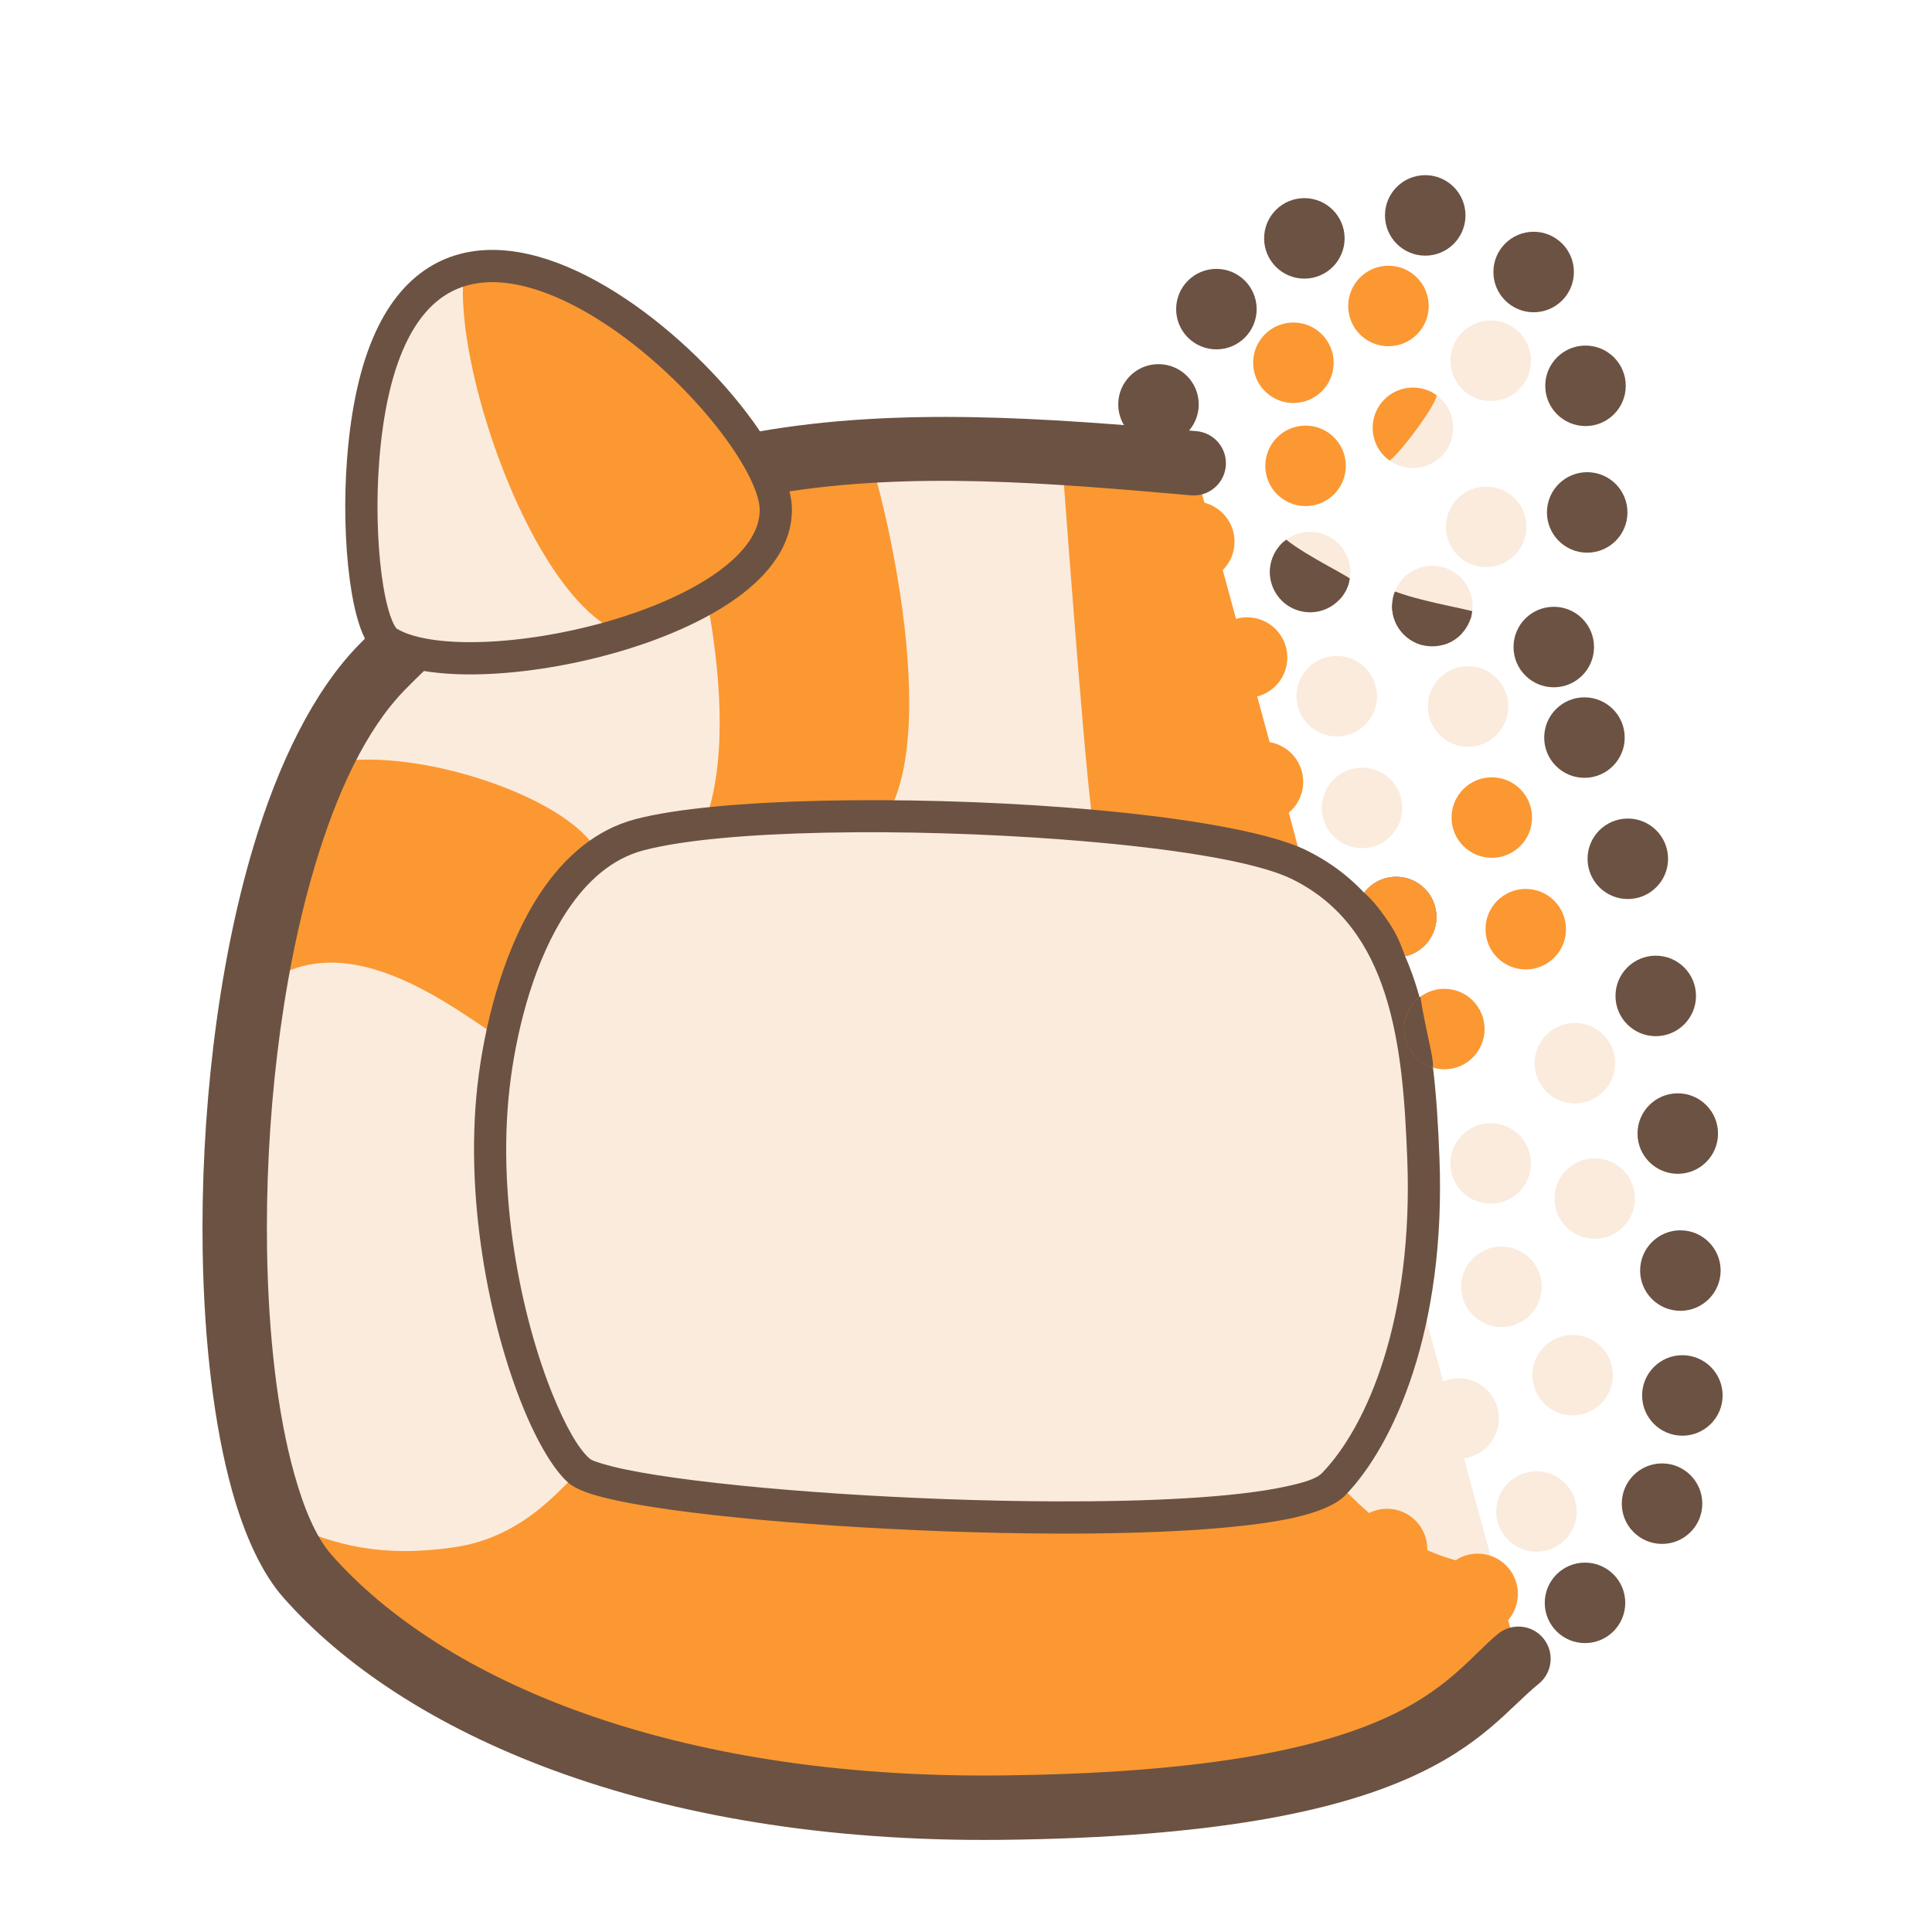
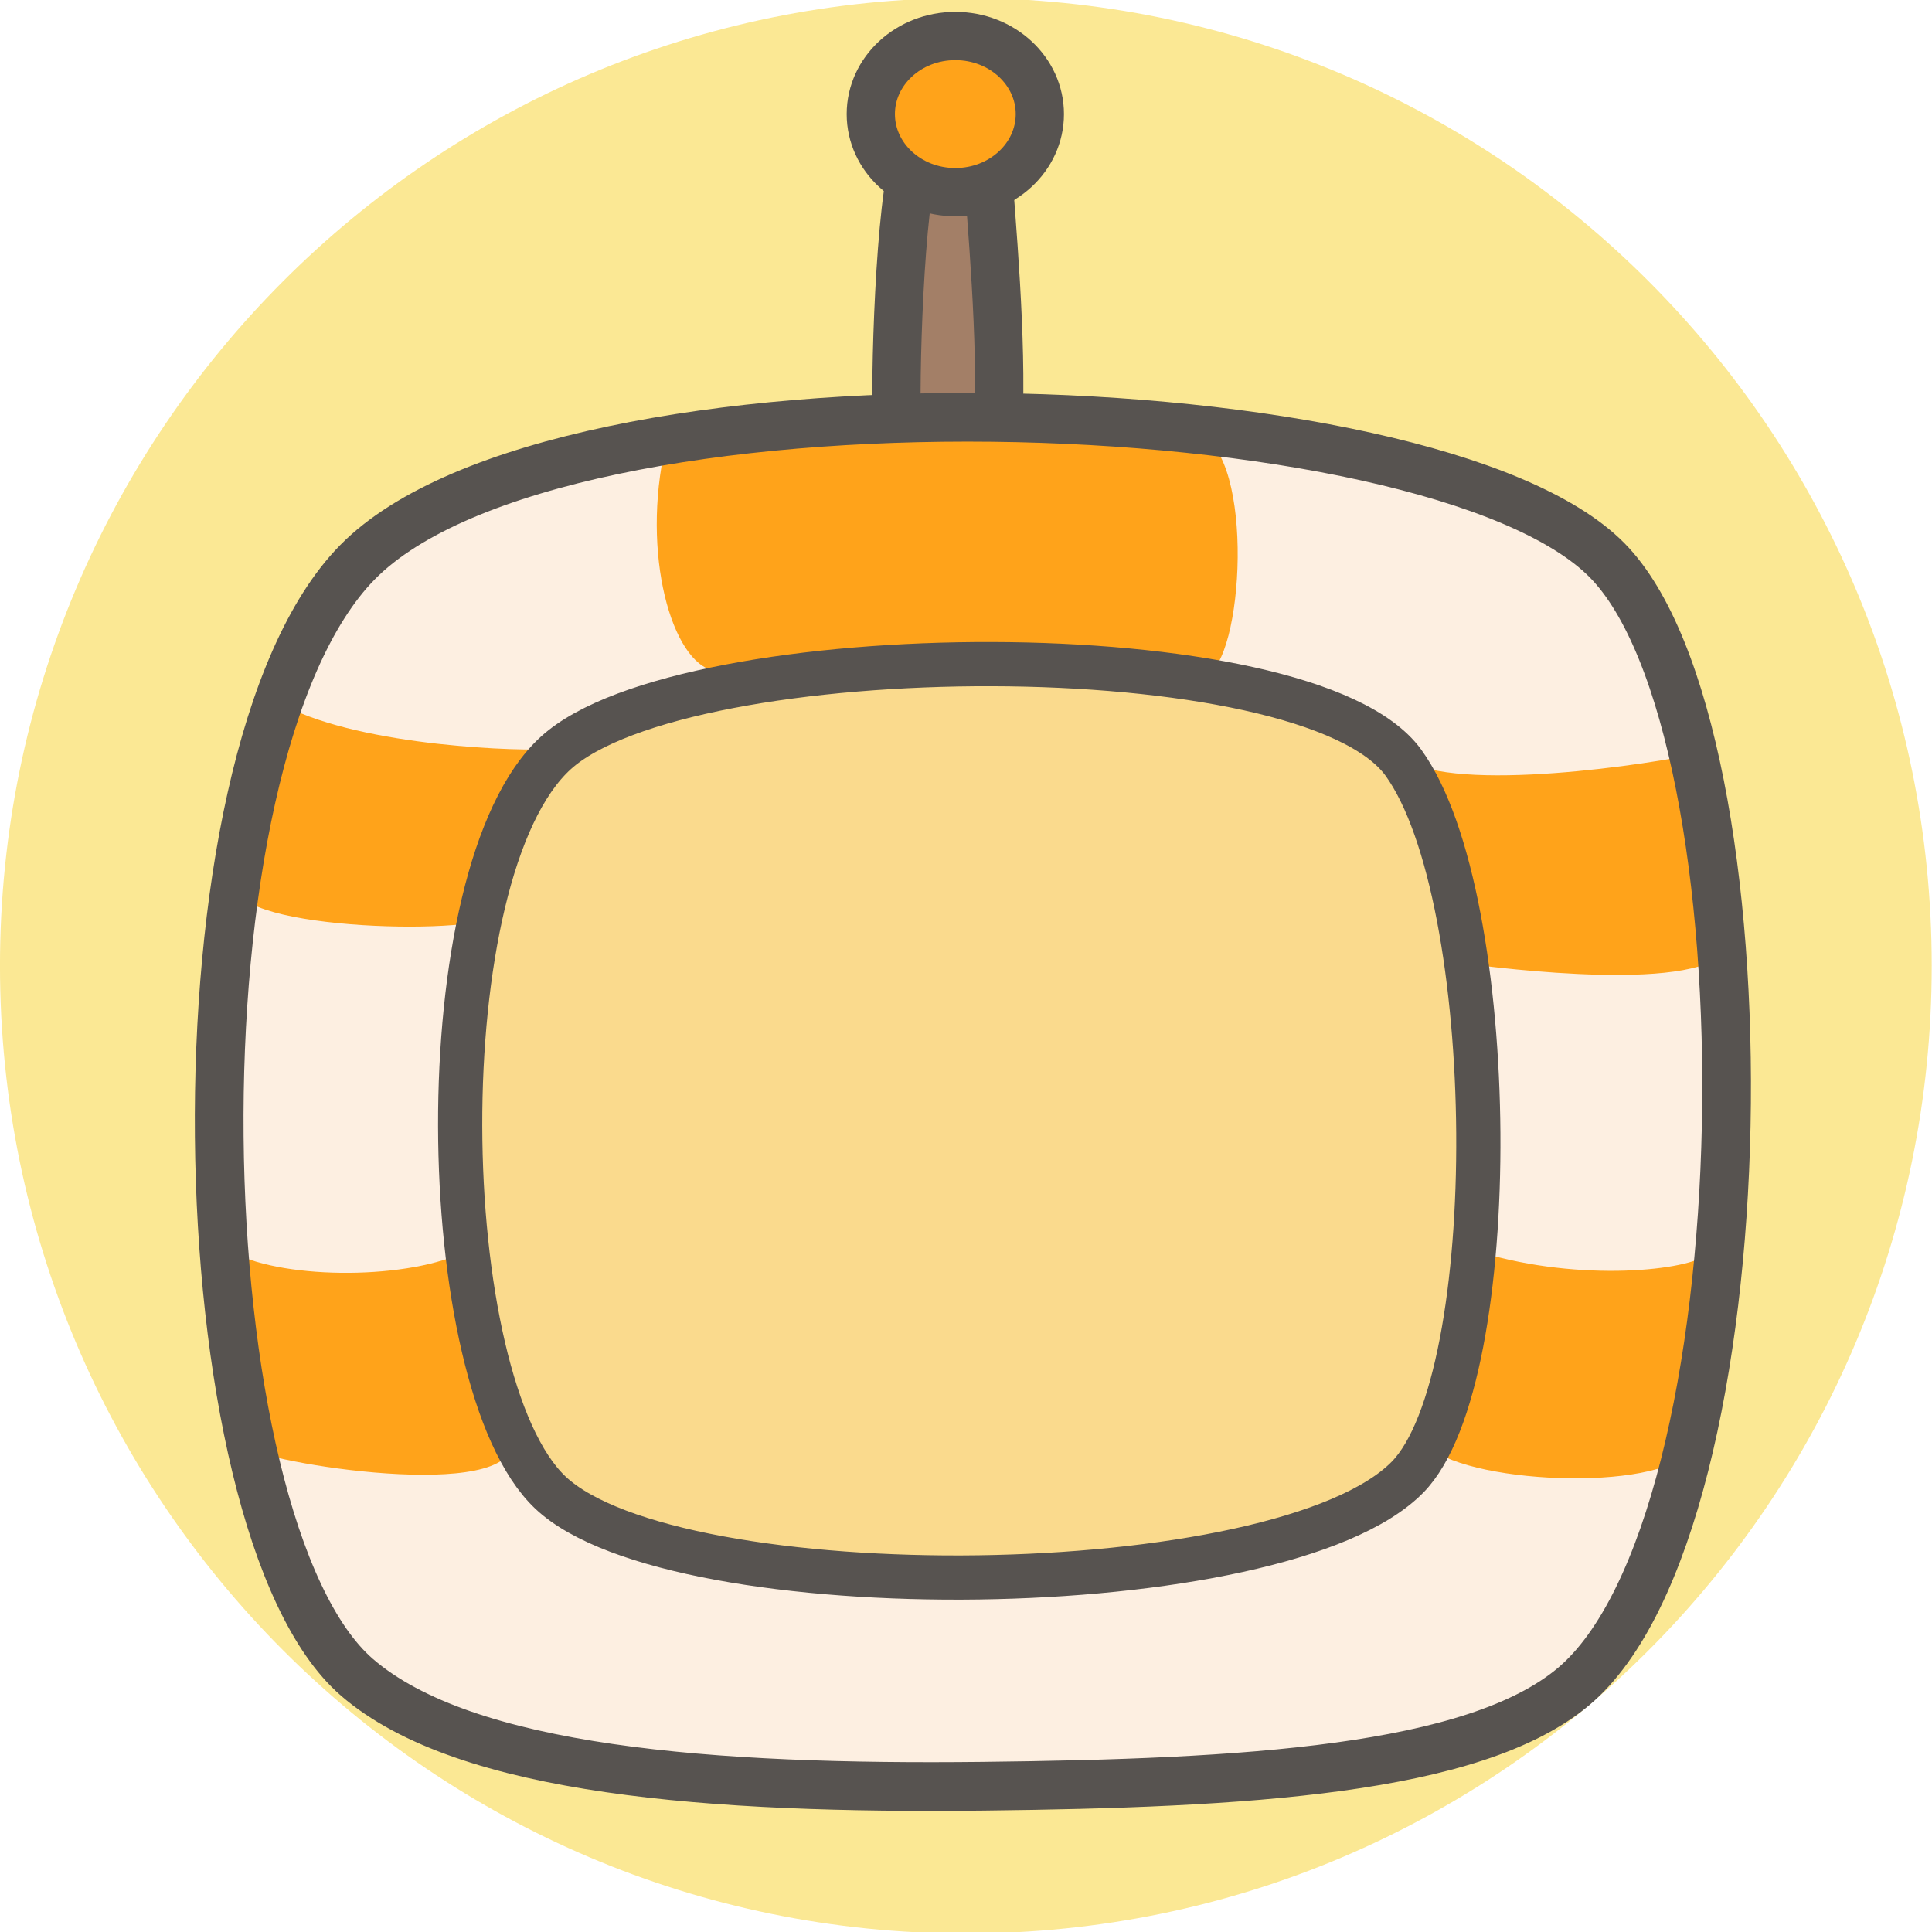
- <svg xmlns="http://www.w3.org/2000/svg" xml:space="preserve" style="fill-rule:evenodd;clip-rule:evenodd;stroke-linecap:round;stroke-linejoin:round;stroke-miterlimit:1.5" viewBox="0 0 240 240">
-   <g transform="translate(-148.446 -1.353)scale(.2369)">
-     <path d="M1252.57 248.622c-153.45-13.469-298.435-23.615-425.881 107.181-90.558 92.94-98.175 408.993-38.941 476.309 60.003 68.191 184.802 123.305 363.312 121.481 219.62-2.245 242.09-53.864 271.8-78.069" style="fill:#faebdd" />
-     <clipPath id="a">
-       <path d="M1252.57 248.622c-153.45-13.469-298.435-23.615-425.881 107.181-90.558 92.94-98.175 408.993-38.941 476.309 60.003 68.191 184.802 123.305 363.312 121.481 219.62-2.245 242.09-53.864 271.8-78.069" />
-     </clipPath>
-     <g clip-path="url(#a)">
-       <path d="M945.974 788.517c-12.191 9.692-34.75 41.052-78.645 47.372-42.859 6.17-68.979-1.458-95.922-12.82-9.744-4.109 61.846 52.009 152.954 88.115 61.208 24.257 146.389 29.239 204.069 33.497 173.74 12.825 334.94-70.377 339.47-91.885 2.39-11.378-41.79 2.224-86.89-11.736-39.78-12.316-61.69-41.834-64.02-41.211-27.92 7.47-90.19 24.979-183.3 20.233-95.51-4.868-181.093-36.831-187.716-31.565" style="fill:#fb9832" transform="translate(.002)" />
-       <path d="m934.153 773.648 6.336-3.437 6.283-1.21c3.221-.209 8.603.246 15.806 1.679 27.918 5.554 96.862 26.597 172.082 30.431 90.12 4.594 150.4-12.381 177.42-19.612l8.46-.342 5.07 1.648 4.46 2.823c5.08 4.025 24.09 27.233 56.56 37.286 23.02 7.126 45.8 6.123 60.99 5.902 9.24-.134 16.48.185 20.96 1.268l8.57 3.646 3.42 2.786 3.19 4.02 1.98 4.135 1.05 4.369-.3 7.666-2.13 6.11-4.14 6.392c-4.02 5.001-11.5 11.532-22.34 18.567-50.97 33.083-186.71 86.49-330.85 75.85-59.28-4.376-146.762-9.852-209.668-34.782-86.35-34.22-155.537-86.407-161.133-93.168l-4.002-7.546-.654-6.549 1.522-6.203 4.224-6.114 4.39-3.187 5.658-1.93 6.277-.06 5.144 1.48c24.111 10.168 47.479 17.043 85.834 11.521 39.197-5.643 58.644-34.785 69.531-43.439m-78.964 82.744c22.485 12.828 48.739 26.262 76.17 37.132 59.512 23.585 142.381 28.073 198.471 32.213 117.46 8.671 229-28.08 286.85-58.051.72-.376 1.44-.759 2.17-1.149-13.46-.739-28.41-2.672-43.46-7.331-29.06-8.999-52.97-28.79-63.35-38.378-32.31 8.504-92.97 22.626-179.31 18.225-76.26-3.887-161.577-26.068-180.127-31.1-14.552 13.58-39.59 40.55-82.567 46.737a250 250 0 0 1-14.847 1.702" style="fill:#fb9832" transform="translate(.002)" />
-       <path d="M803.555 304.526c-7.718 1.385-4.925 91.329-9.499 115.046-1.63 8.456 105.539 31.834 124.68 12.794 19.14-19.04-.497-117.34-9.836-127.033-7.813-8.11-97.301-2.251-105.345-.807" style="fill:#fb9832" transform="rotate(243.906 1177.659 255.64)" />
-       <path d="M922.739 287.953c-23.541 28.073-17.925 121.225 10.94 151.222 8.213 8.536 141.191-24.248 126.261-28.578-72.74-21.085-15.05-138.83-28.83-132.921-76.832 32.923-97.25-2.985-108.371 10.277" style="fill:#fb9832" transform="rotate(119.041 903.15 363.732)skewX(8.007)" />
-       <path d="M852.8 319.339c2.551 30.913 16.236 196.613 19.671 203.091 3.884 7.323 120.271 31.425 134.749 22.367 19.75-12.367-43.123-177.89-54.858-216.966-11.422-38.029-100.26-16.946-99.562-8.492" style="fill:#fb9832" transform="matrix(.82904 0 0 .92015 476.93 -41.696)" />
-       <path d="M848.8 321.064c12.718 17.18 53.576 121.061 24.525 177.015-16.433 31.653 107.057 9.417 117.898-3.275 39.747-46.54-9.252-179.909-13.288-179.727-25.008 1.129-130.162 4.601-129.135 5.987" style="fill:#fb9832" transform="matrix(.80711 0 0 1.08156 290.889 -100.657)" />
-       <path d="M1356.34 478.188c-3.07 7.239-11.44 10.624-18.68 7.553-7.24-3.07-10.62-11.439-7.55-18.678 2.51-5.914 7.75-13.058 15.32-20.401 14.68-14.258 38.66-30.355 62.22-41.29 25.12-11.655 50.06-16.521 64.76-11.21 7.4 2.672 11.23 10.845 8.56 18.24s-10.85 11.229-18.24 8.558c-3.06-1.105-6.96-.887-11.36-.249-9.44 1.37-20.5 5.299-31.73 10.507-17.72 8.223-35.75 19.705-48.65 30.702-7.07 6.028-12.64 11.536-14.65 16.268" style="fill:#fb9832" transform="translate(.002)" />
-       <path d="M1311.02 403.418c-2.18 7.554-10.09 11.919-17.64 9.739-7.56-2.179-11.92-10.082-9.74-17.637 2.72-9.443 11.48-20.041 24.64-29.293 25.51-17.918 67.67-32.364 93.27-31.466 7.85.276 14.01 6.88 13.73 14.738-.27 7.858-6.88 14.014-14.73 13.738-17.92-.629-45.6 8.534-66.29 20.273-6.63 3.762-12.53 7.796-17.04 11.958-2.97 2.739-5.43 5.25-6.2 7.95" style="fill:#fb9832" transform="rotate(11.218 447.352 913.807)" />
-       <path d="M993.494 307.824c-4.48-6.462-2.872-15.345 3.59-19.826 6.466-4.48 15.346-2.871 19.826 3.591 12.32 17.774 17.12 44.429 17.59 71.747.63 36.774-6.1 74.578-6.69 87.573-.35 7.855-7.02 13.944-14.87 13.589-7.86-.355-13.947-7.02-13.592-14.875.576-12.733 7.282-49.764 6.662-85.795-.37-21.221-2.94-42.196-12.516-56.004" style="fill:#fb9832" transform="translate(279.083 -10.652)" />
-     </g>
-     <path d="M1254.05 231.802c9.28.815 16.16 9.013 15.34 18.297-.81 9.283-9.01 16.158-18.29 15.344-148.43-13.029-289.047-24.368-412.317 102.144-20.164 20.694-35.503 53.512-47.008 92-18.143 60.69-26.223 135.276-25.107 202.269.736 44.181 5.451 85.038 14.117 116.258 5.163 18.6 11.467 33.558 19.639 42.844 57.81 65.699 178.477 117.509 350.456 115.751 106.26-1.086 164.89-13.68 200.49-29.366 34.71-15.3 46.8-33.487 60.82-44.909 7.23-5.886 17.87-4.8 23.76 2.425 5.88 7.225 4.8 17.869-2.43 23.756-15.69 12.783-29.68 32.507-68.53 49.63-37.98 16.735-100.39 31.073-213.76 32.232-185.033 1.891-313.962-56.527-376.159-127.211-10.784-12.255-20.011-31.572-26.825-56.119-9.3-33.501-14.554-77.32-15.343-124.728-1.173-70.389 7.454-148.738 26.517-212.504 13.297-44.483 31.871-81.978 55.176-105.895 131.622-135.083 280.964-126.129 439.454-112.218" style="fill:#6c5242" />
-     <path d="M938.959 423.292c80.301-21.009 337.141-10.57 395.131 17.97 64.99 31.988 71.7 107.892 74.37 175.553 3.93 99.692-25.63 166.555-53.78 195.595-35.72 36.86-424.972 15.652-452.082-8.163-25.054-22.01-64.193-135.045-50.298-236.93 7.643-56.042 32.455-129.843 86.659-144.025" style="fill:#faebdd" transform="translate(140.124 72.892)scale(.87532)" />
-     <path d="M936.517 413.961c48.782-12.763 161.913-14.265 257.293-7.022 64.4 4.891 120.75 13.963 144.54 25.669 35.04 17.249 54.54 46.196 65.47 80.094 10.4 32.238 12.9 69.035 14.27 103.733 4.08 103.407-27.28 172.565-56.48 202.688-5.11 5.272-16.02 10.18-31.79 13.573-31.34 6.741-83.95 9.473-141.93 9.268-86.22-.304-184.38-6.998-241.122-15.905-17.727-2.783-31.56-5.838-40.025-8.924-4.935-1.798-8.425-3.81-10.511-5.642-8.202-7.206-18.114-23.159-27.106-45.235-19.711-48.393-36.355-127.121-26.383-200.245 4.766-34.944 16.09-76.486 36.446-107.348 14.426-21.873 33.375-38.436 57.328-44.704m4.883 18.662c-19.41 5.079-34.418 18.939-46.109 36.663-18.819 28.533-29.028 67.027-33.434 99.334-9.481 69.517 6.395 144.355 25.134 190.362 7.487 18.382 15.142 32.018 21.973 38.019 1.312 1.153 4.022 1.986 7.681 3.107 7.842 2.403 19.173 4.705 33.114 6.894 56.061 8.799 153.021 15.371 238.201 15.672 56.28.199 107.38-2.292 137.8-8.836 10.7-2.303 18.53-4.564 22-8.141 27.1-27.958 54.85-92.524 51.06-188.501-1.3-32.964-3.48-67.949-13.36-98.575-9.34-28.968-25.68-53.966-55.63-68.706-22.6-11.125-76.28-19.093-137.48-23.741-93.03-7.065-203.373-5.999-250.95 6.449" style="fill:#6c5242" transform="translate(140.124 72.892)scale(.87532)" />
-   </g>
-   <ellipse cx="172.487" cy="101.601" rx="4.509" ry="4.188" style="fill:#faebdd" transform="matrix(1.10898 0 0 1.19379 -22.086 -20.933)" />
-   <ellipse cx="172.487" cy="101.601" rx="4.509" ry="4.188" style="fill:#faebdd" transform="matrix(1.10898 0 0 1.19379 -25.23 -34.81)" />
-   <ellipse cx="172.487" cy="101.601" rx="4.509" ry="4.188" style="fill:#fb9832" transform="matrix(1.10898 0 0 1.19379 -36.367 -39.608)" />
-   <ellipse cx="172.487" cy="101.601" rx="4.509" ry="4.188" style="fill:#fb9832" transform="matrix(1.10898 0 0 1.19379 -42.926 -54.002)" />
-   <ellipse cx="172.487" cy="101.601" rx="4.509" ry="4.188" style="fill:#fb9832" transform="matrix(1.10898 0 0 1.19379 -34.394 -24.166)" />
-   <g transform="rotate(9.409 482.19 -77.225)scale(1.10898 1.19379)">
-     <ellipse cx="172.487" cy="101.601" rx="4.509" ry="4.188" style="fill:#faebdd" />
-     <clipPath id="b">
-       <ellipse cx="172.487" cy="101.601" rx="4.509" ry="4.188" />
-     </clipPath>
-     <g clip-path="url(#b)">
-       <path d="M158.508 70.502c3.288 1.864 9.436 3.477 9.252 3.904-2.042 4.726-6.649 4.363-8.363 3.051-1.895-1.452-2.759-4.214-.889-6.955" style="fill:#6c5242;stroke:#6c5242;stroke-width:1px" transform="matrix(.90173 0 0 .83767 26.024 39.95)" />
+ <svg xmlns="http://www.w3.org/2000/svg" xml:space="preserve" style="fill-rule:evenodd;clip-rule:evenodd;stroke-linecap:round;stroke-linejoin:round;stroke-miterlimit:1.5" viewBox="0 0 32 32">
+   <path d="M0 0h32v32H0z" style="fill:none" />
+   <clipPath id="a">
+     <path d="M0 0h32v32H0z" />
+   </clipPath>
+   <g clip-path="url(#a)">
+     <ellipse cx="989.877" cy="986.808" rx="1015.09" ry="988.825" style="fill:#fbe894" transform="matrix(.01576 0 0 .01621 .397 0)" />
+     <path d="M957.464 682.788c-3.673-78.887 6.21-186.676 11.243-253.815 1.605-21.418 55.393-24.955 65.393 3.11 15.13 42.485 20.16 213.58 17.36 255.884" style="fill:#a37f67;stroke:#575350;stroke-width:44.89px" transform="matrix(-.01782 0 0 .01782 33.598 -5.134)" />
+     <ellipse cx="15.518" cy="2.737" rx="2.19" ry="2.023" style="fill:#ffa31a;stroke:#575350;stroke-width:1.25px" transform="translate(5.904 .14)scale(.6392)" />
+     <g transform="matrix(-.02338 0 0 .02338 39.456 -5.41)">
+       <path d="M572.933 1426.29c-138.243-116.2-142.458-677.937-23.795-798.05 124.387-125.906 741.932-144.285 885.252 1.506 136.63 138.972 124.28 682.704.32 789.914-76.85 66.45-251.9 79.31-443.584 77.16-184.59-2.07-347.659-11.24-418.193-70.53" style="fill:#fdefe1" />
+       <clipPath id="b">
+         <path d="M572.933 1426.29c-138.243-116.2-142.458-677.937-23.795-798.05 124.387-125.906 741.932-144.285 885.252 1.506 136.63 138.972 124.28 682.704.32 789.914-76.85 66.45-251.9 79.31-443.584 77.16-184.59-2.07-347.659-11.24-418.193-70.53" />
+       </clipPath>
+       <g clip-path="url(#b)">
+         <path d="M1220.3 958.021c19.87 1.935 132.76-1.437 189.16-30.455 13.06 35.319 31.73 62.947 35.11 126.854 1.74 33-179.34 36.05-186.6 20.32-13.21-28.65-34.24-66.98-37.67-116.719" style="fill:#ffa31a" transform="translate(76.361 -196.085)" />
+         <path d="M1323.58 918.875c19.86 1.935 160.88-3.356 205.16-32.044 13.05 35.318-13.14 82.359-9.76 146.259-14.86 4.93-161.26 55.74-182.36 23.96-8.75-13.17-34.69-95.461-13.04-138.175" style="fill:#ffa31a" transform="rotate(11.546 1669.233 -3342.072)" />
+         <path d="M1342.14 936.437c17.04 10.966 96.44 15.825 165.6-9.541 18.49-6.781 54.49 121.774 35.19 138.964-31.92 28.44-170.92 37.12-187.43 5.45-7.31-14.02-53.23-160.515-13.36-134.873" style="fill:#ffa31a" transform="rotate(1.843 -4820.249 -25800.223)" />
+         <path d="M1266.64 958.843c42.69 12.689 129.48-3.516 162.84-29.623 13.05 35.318 14.98 71.27 18.36 135.17.55 10.4-170.89 74.56-186.53 36.59-6.03-14.62 8.75-92.4 5.33-142.137" style="fill:#ffa31a" transform="rotate(10.815 474.073 1514.701)" />
+         <path d="M1325.18 785.567c75.08-24.211 155.54-7.978 167.15 20.784 14.1 34.913 42.39 288.709 23.67 349.899-8.58 28.06-153.76 43.77-171.56 4.84-6.57-14.38-15.83-325.785-19.26-375.523" style="fill:#ffa31a" transform="rotate(93.127 1385.994 610.326)" />
+         <path d="M612.026 1344.44c-86.606-88.07-83.085-517.552 3.672-637.358 85.684-118.324 641.112-113.17 756.032-8.643 116.44 105.911 109.49 561.111 4.74 659.811-111.68 105.24-651.648 100.89-764.444-13.81" style="fill:#fada8d;stroke:#575350;stroke-width:39.43px" transform="translate(204.402 210.11)scale(.79421)" />
+       </g>
+       <path d="M572.933 1426.29c-138.243-116.2-142.458-677.937-23.795-798.05 124.387-125.906 741.932-144.285 885.252 1.506 136.63 138.972 124.28 682.704.32 789.914-76.85 66.45-251.9 79.31-443.584 77.16-184.59-2.07-347.659-11.24-418.193-70.53" style="fill:none;stroke:#575350;stroke-width:34.5px" />
    </g>
  </g>
-   <ellipse cx="172.487" cy="101.601" rx="4.509" ry="4.188" style="fill:#fb9832" transform="matrix(1.10898 0 0 1.19379 -29.103 -63.42)" />
-   <ellipse cx="172.487" cy="101.601" rx="4.509" ry="4.188" style="fill:#fb9832" transform="matrix(1.10898 0 0 1.19379 -18.806 -83.28)" />
-   <ellipse cx="172.487" cy="101.601" rx="4.509" ry="4.188" style="fill:#fb9832" transform="matrix(1.10898 0 0 1.19379 -30.615 -76.226)" />
-   <g transform="matrix(1.10898 0 0 1.19379 -15.763 -68.143)">
-     <ellipse cx="172.487" cy="101.601" rx="4.509" ry="4.188" style="fill:#faebdd" />
-     <clipPath id="c">
-       <ellipse cx="172.487" cy="101.601" rx="4.509" ry="4.188" />
-     </clipPath>
-     <g clip-path="url(#c)">
-       <path d="M171.918 58.865c1.074-.657 6.723-8.018 5.542-8.278-2.864-.632-6.251.392-7.135 3.487-.35 1.224.324 3.468 1.593 4.791" style="fill:#fb9832;stroke:#fb9832;stroke-width:1px" transform="matrix(.90173 0 0 .83767 14.586 55.352)" />
-     </g>
-   </g>
-   <g transform="matrix(1.10898 0 0 1.19379 -13.354 -46.001)">
-     <ellipse cx="172.487" cy="101.601" rx="4.509" ry="4.188" style="fill:#faebdd" />
-     <clipPath id="d">
-       <ellipse cx="172.487" cy="101.601" rx="4.509" ry="4.188" />
-     </clipPath>
-     <g clip-path="url(#d)">
-       <path d="M157.678 71.907c3.715 1.388 10.28 2.342 10.223 2.699-.572 3.583-6.79 4.163-8.504 2.851-1.895-1.452-2.759-3.17-1.719-5.55" style="fill:#6c5242;stroke:#6c5242;stroke-width:1px" transform="matrix(.90173 0 0 .83767 26.138 40.296)" />
-     </g>
-   </g>
-   <ellipse cx="172.487" cy="101.601" rx="4.509" ry="4.188" style="fill:#faebdd" transform="matrix(1.10898 0 0 1.19379 -8.917 -33.532)" />
-   <ellipse cx="172.487" cy="101.601" rx="4.509" ry="4.188" style="fill:#faebdd" transform="matrix(1.10898 0 0 1.19379 -6.669 -55.845)" />
-   <ellipse cx="172.487" cy="101.601" rx="4.509" ry="4.188" style="fill:#faebdd" transform="matrix(1.10898 0 0 1.19379 -6.098 -76.475)" />
-   <ellipse cx="172.487" cy="101.601" rx="4.509" ry="4.188" style="fill:#6c5242" transform="matrix(1.10898 0 0 1.19379 5.542 -29.665)" />
-   <ellipse cx="172.487" cy="101.601" rx="4.509" ry="4.188" style="fill:#6c5242" transform="matrix(1.10898 0 0 1.19379 1.731 -40.913)" />
-   <ellipse cx="172.487" cy="101.601" rx="4.509" ry="4.188" style="fill:#6c5242" transform="matrix(1.10898 0 0 1.19379 5.883 -57.635)" />
-   <ellipse cx="172.487" cy="101.601" rx="4.509" ry="4.188" style="fill:#6c5242" transform="matrix(1.10898 0 0 1.19379 5.672 -73.363)" />
-   <ellipse cx="172.487" cy="101.601" rx="4.509" ry="4.188" style="fill:#6c5242" transform="matrix(1.10898 0 0 1.19379 -.769 -87.5)" />
-   <ellipse cx="172.487" cy="101.601" rx="4.509" ry="4.188" style="fill:#6c5242" transform="matrix(1.10898 0 0 1.19379 -14.237 -94.532)" />
-   <ellipse cx="172.487" cy="101.601" rx="4.509" ry="4.188" style="fill:#6c5242" transform="matrix(1.10898 0 0 1.19379 -29.252 -91.678)" />
-   <ellipse cx="172.487" cy="101.601" rx="4.509" ry="4.188" style="fill:#6c5242" transform="matrix(1.10898 0 0 1.19379 -40.179 -82.89)" />
-   <ellipse cx="172.487" cy="101.601" rx="4.509" ry="4.188" style="fill:#6c5242" transform="matrix(1.10898 0 0 1.19379 -47.374 -71.055)" />
-   <ellipse cx="172.487" cy="101.601" rx="4.509" ry="4.188" style="fill:#6c5242" transform="matrix(1.10898 0 0 1.19379 10.928 -14.608)" />
-   <ellipse cx="172.487" cy="101.601" rx="4.509" ry="4.188" style="fill:#6c5242" transform="matrix(1.10898 0 0 1.19379 14.398 2.428)" />
-   <ellipse cx="172.487" cy="101.601" rx="4.509" ry="4.188" style="fill:#6c5242" transform="matrix(1.10898 0 0 1.19379 17.134 19.525)" />
-   <ellipse cx="172.487" cy="101.601" rx="4.509" ry="4.188" style="fill:#6c5242" transform="matrix(1.10898 0 0 1.19379 17.458 36.544)" />
-   <ellipse cx="172.487" cy="101.601" rx="4.509" ry="4.188" style="fill:#6c5242" transform="matrix(1.10898 0 0 1.19379 17.705 52.057)" />
-   <ellipse cx="172.487" cy="101.601" rx="4.509" ry="4.188" style="fill:#6c5242" transform="matrix(1.10898 0 0 1.19379 15.18 65.5)" />
-   <ellipse cx="172.487" cy="101.601" rx="4.509" ry="4.188" style="fill:#6c5242" transform="matrix(1.10898 0 0 1.19379 5.611 77.822)" />
-   <ellipse cx="172.487" cy="101.601" rx="4.509" ry="4.188" style="fill:#faebdd" transform="matrix(1.10898 0 0 1.19379 4.076 49.535)" />
-   <ellipse cx="172.487" cy="101.601" rx="4.509" ry="4.188" style="fill:#faebdd" transform="matrix(1.10898 0 0 1.19379 -.417 66.474)" />
-   <ellipse cx="172.487" cy="101.601" rx="4.509" ry="4.188" style="fill:#faebdd" transform="matrix(1.10898 0 0 1.19379 -10.092 54.917)" />
-   <ellipse cx="172.487" cy="101.601" rx="4.509" ry="4.188" style="fill:#fb9832" transform="matrix(1.10898 0 0 1.19379 -1.75 -5.864)" />
-   <ellipse cx="172.487" cy="101.601" rx="4.509" ry="4.188" style="fill:#fb9832" transform="matrix(1.10898 0 0 1.19379 -18.985 71.134)" />
-   <ellipse cx="172.487" cy="101.601" rx="4.509" ry="4.188" style="fill:#fb9832" transform="matrix(1.10898 0 0 1.19379 -7.727 76.709)" />
-   <ellipse cx="172.487" cy="101.601" rx="4.509" ry="4.188" style="fill:#faebdd" transform="matrix(1.10898 0 0 1.19379 4.352 10.784)" />
-   <ellipse cx="172.487" cy="101.601" rx="4.509" ry="4.188" style="fill:#faebdd" transform="matrix(1.10898 0 0 1.19379 -6.108 23.233)" />
-   <ellipse cx="172.487" cy="101.601" rx="4.509" ry="4.188" style="fill:#faebdd" transform="matrix(1.10898 0 0 1.19379 -4.771 38.56)" />
-   <ellipse cx="172.487" cy="101.601" rx="4.509" ry="4.188" style="fill:#faebdd" transform="matrix(1.10898 0 0 1.19379 6.817 27.597)" />
-   <g transform="matrix(1.10898 0 0 1.19379 -11.864 6.543)">
-     <ellipse cx="172.487" cy="101.601" rx="4.509" ry="4.188" style="fill:#fb9832" />
-     <clipPath id="e">
-       <ellipse cx="172.487" cy="101.601" rx="4.509" ry="4.188" />
-     </clipPath>
-     <g clip-path="url(#e)">
-       <path d="M178.528 124.288c.66 4.362 2.031 8.887 1.374 8.656-.352-.124-3.073-.744-3.08-4.203-.003-1.381 1.528-4.237 1.706-4.453" style="fill:#6c5242;stroke:#6c5242;stroke-width:1px" transform="matrix(.90173 0 0 .83767 8.388 -5.738)" />
-     </g>
-   </g>
-   <ellipse cx="172.487" cy="101.601" rx="4.509" ry="4.188" style="fill:#fb9832" transform="matrix(1.10898 0 0 1.19379 -5.968 -19.728)" />
-   <g transform="matrix(1.10898 0 0 1.19379 -17.845 -7.375)">
-     <ellipse cx="172.487" cy="101.601" rx="4.509" ry="4.188" style="fill:#6c5242" />
-     <clipPath id="f">
-       <ellipse cx="172.487" cy="101.601" rx="4.509" ry="4.188" />
-     </clipPath>
-     <g clip-path="url(#f)">
-       <path d="M169.204 109.658c.873.725 2.245 2.392 3.443 4.294 1.139 1.806 1.764 4.063 1.909 4.255.663.882 5.252-4.452 2.159-8.118-2.277-2.698-5.858-1.691-7.511-.431" style="fill:#fb9832;stroke:#fb9832;stroke-width:1px" transform="matrix(.90173 0 0 .83767 16.698 6.966)" />
-     </g>
-   </g>
-   <g transform="rotate(6.175 104.142 2448.679)scale(-1.125 1.125)">
-     <path d="M142.389 69.174c1.569-11.391 47.244-45.98 45.874-.43-.269 8.932-2.511 18.575-4.881 19.726-9.183 4.459-42.729-6.694-40.993-19.296" style="fill:#faebdd" />
-     <clipPath id="g">
-       <path d="M142.389 69.174c1.569-11.391 47.244-45.98 45.874-.43-.269 8.932-2.511 18.575-4.881 19.726-9.183 4.459-42.729-6.694-40.993-19.296" />
-     </clipPath>
-     <g clip-path="url(#g)">
-       <path d="M153.612 83.475c13.412 6.405 35.332-48.27 19.041-40.509-11.409 5.435-26.705 13.939-29.482 21.842-2.654 7.553 5.172 16.15 10.441 18.667" style="fill:#fb9832;stroke:#fb9832;stroke-width:2px" />
-     </g>
-     <path d="M142.389 69.174c1.569-11.391 47.244-45.98 45.874-.43-.269 8.932-2.511 18.575-4.881 19.726-9.183 4.459-42.729-6.694-40.993-19.296" style="fill:none;stroke:#6c5242;stroke-width:3.56px" />
-   </g>
</svg>
